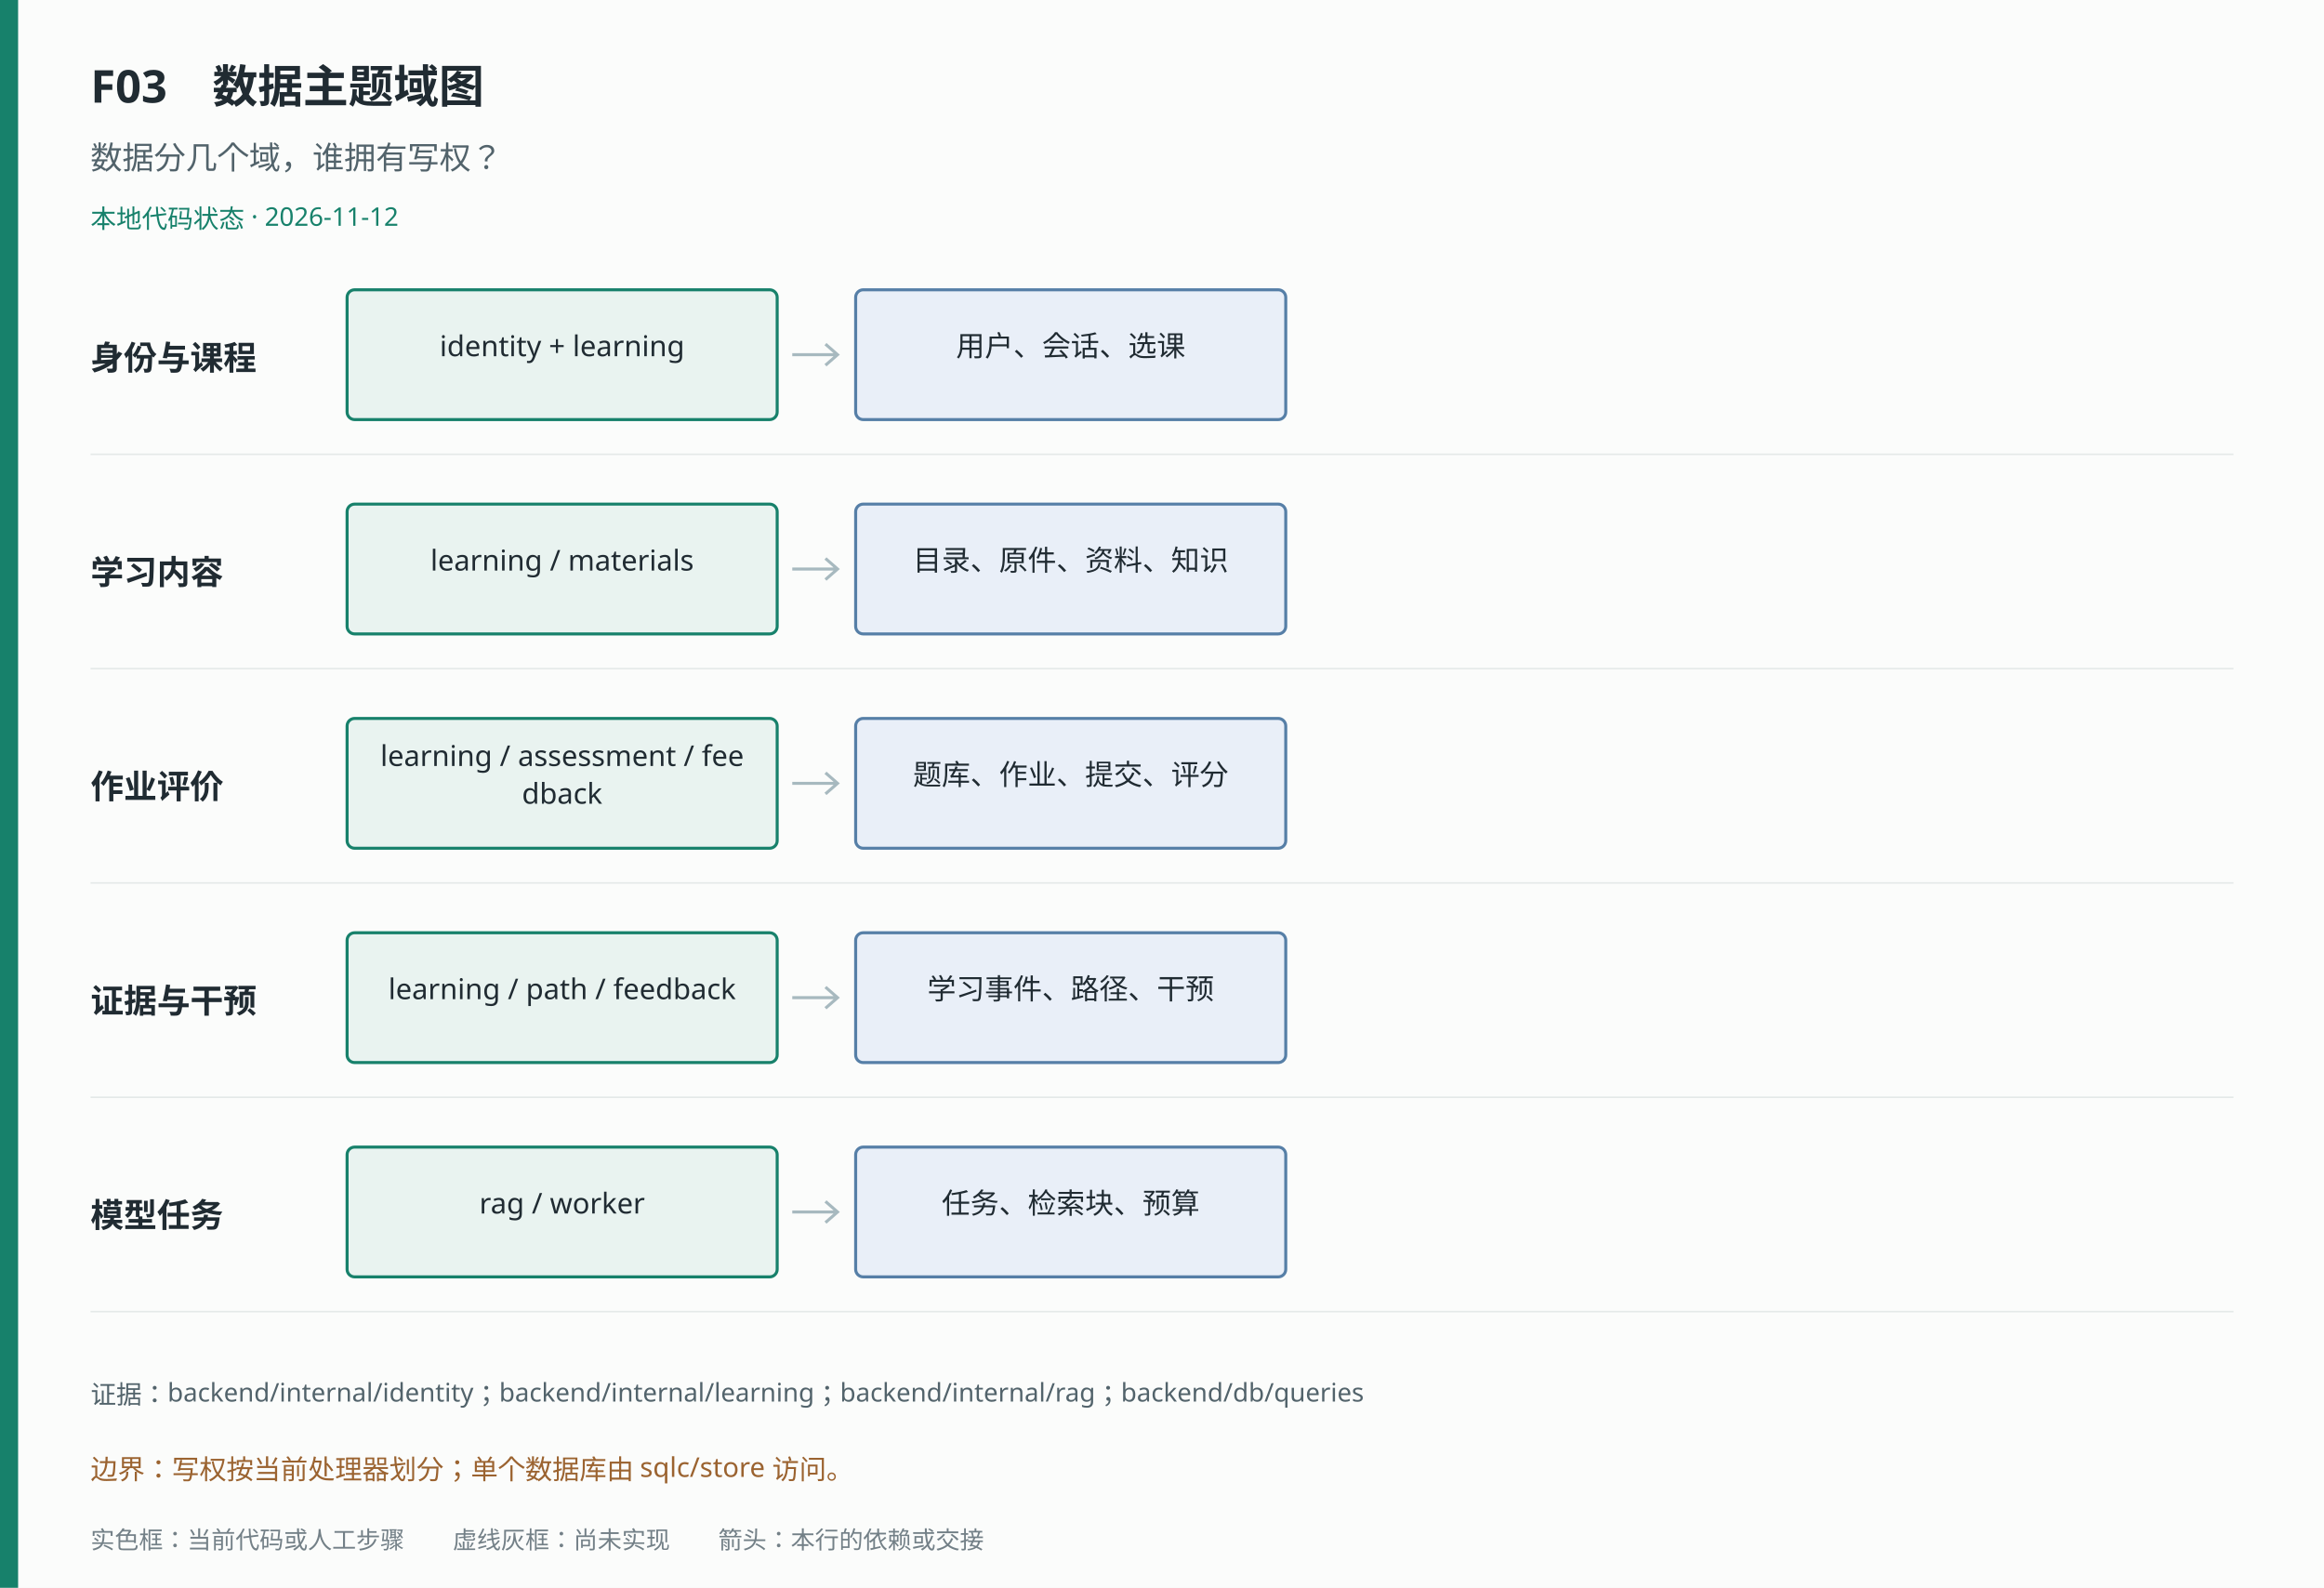
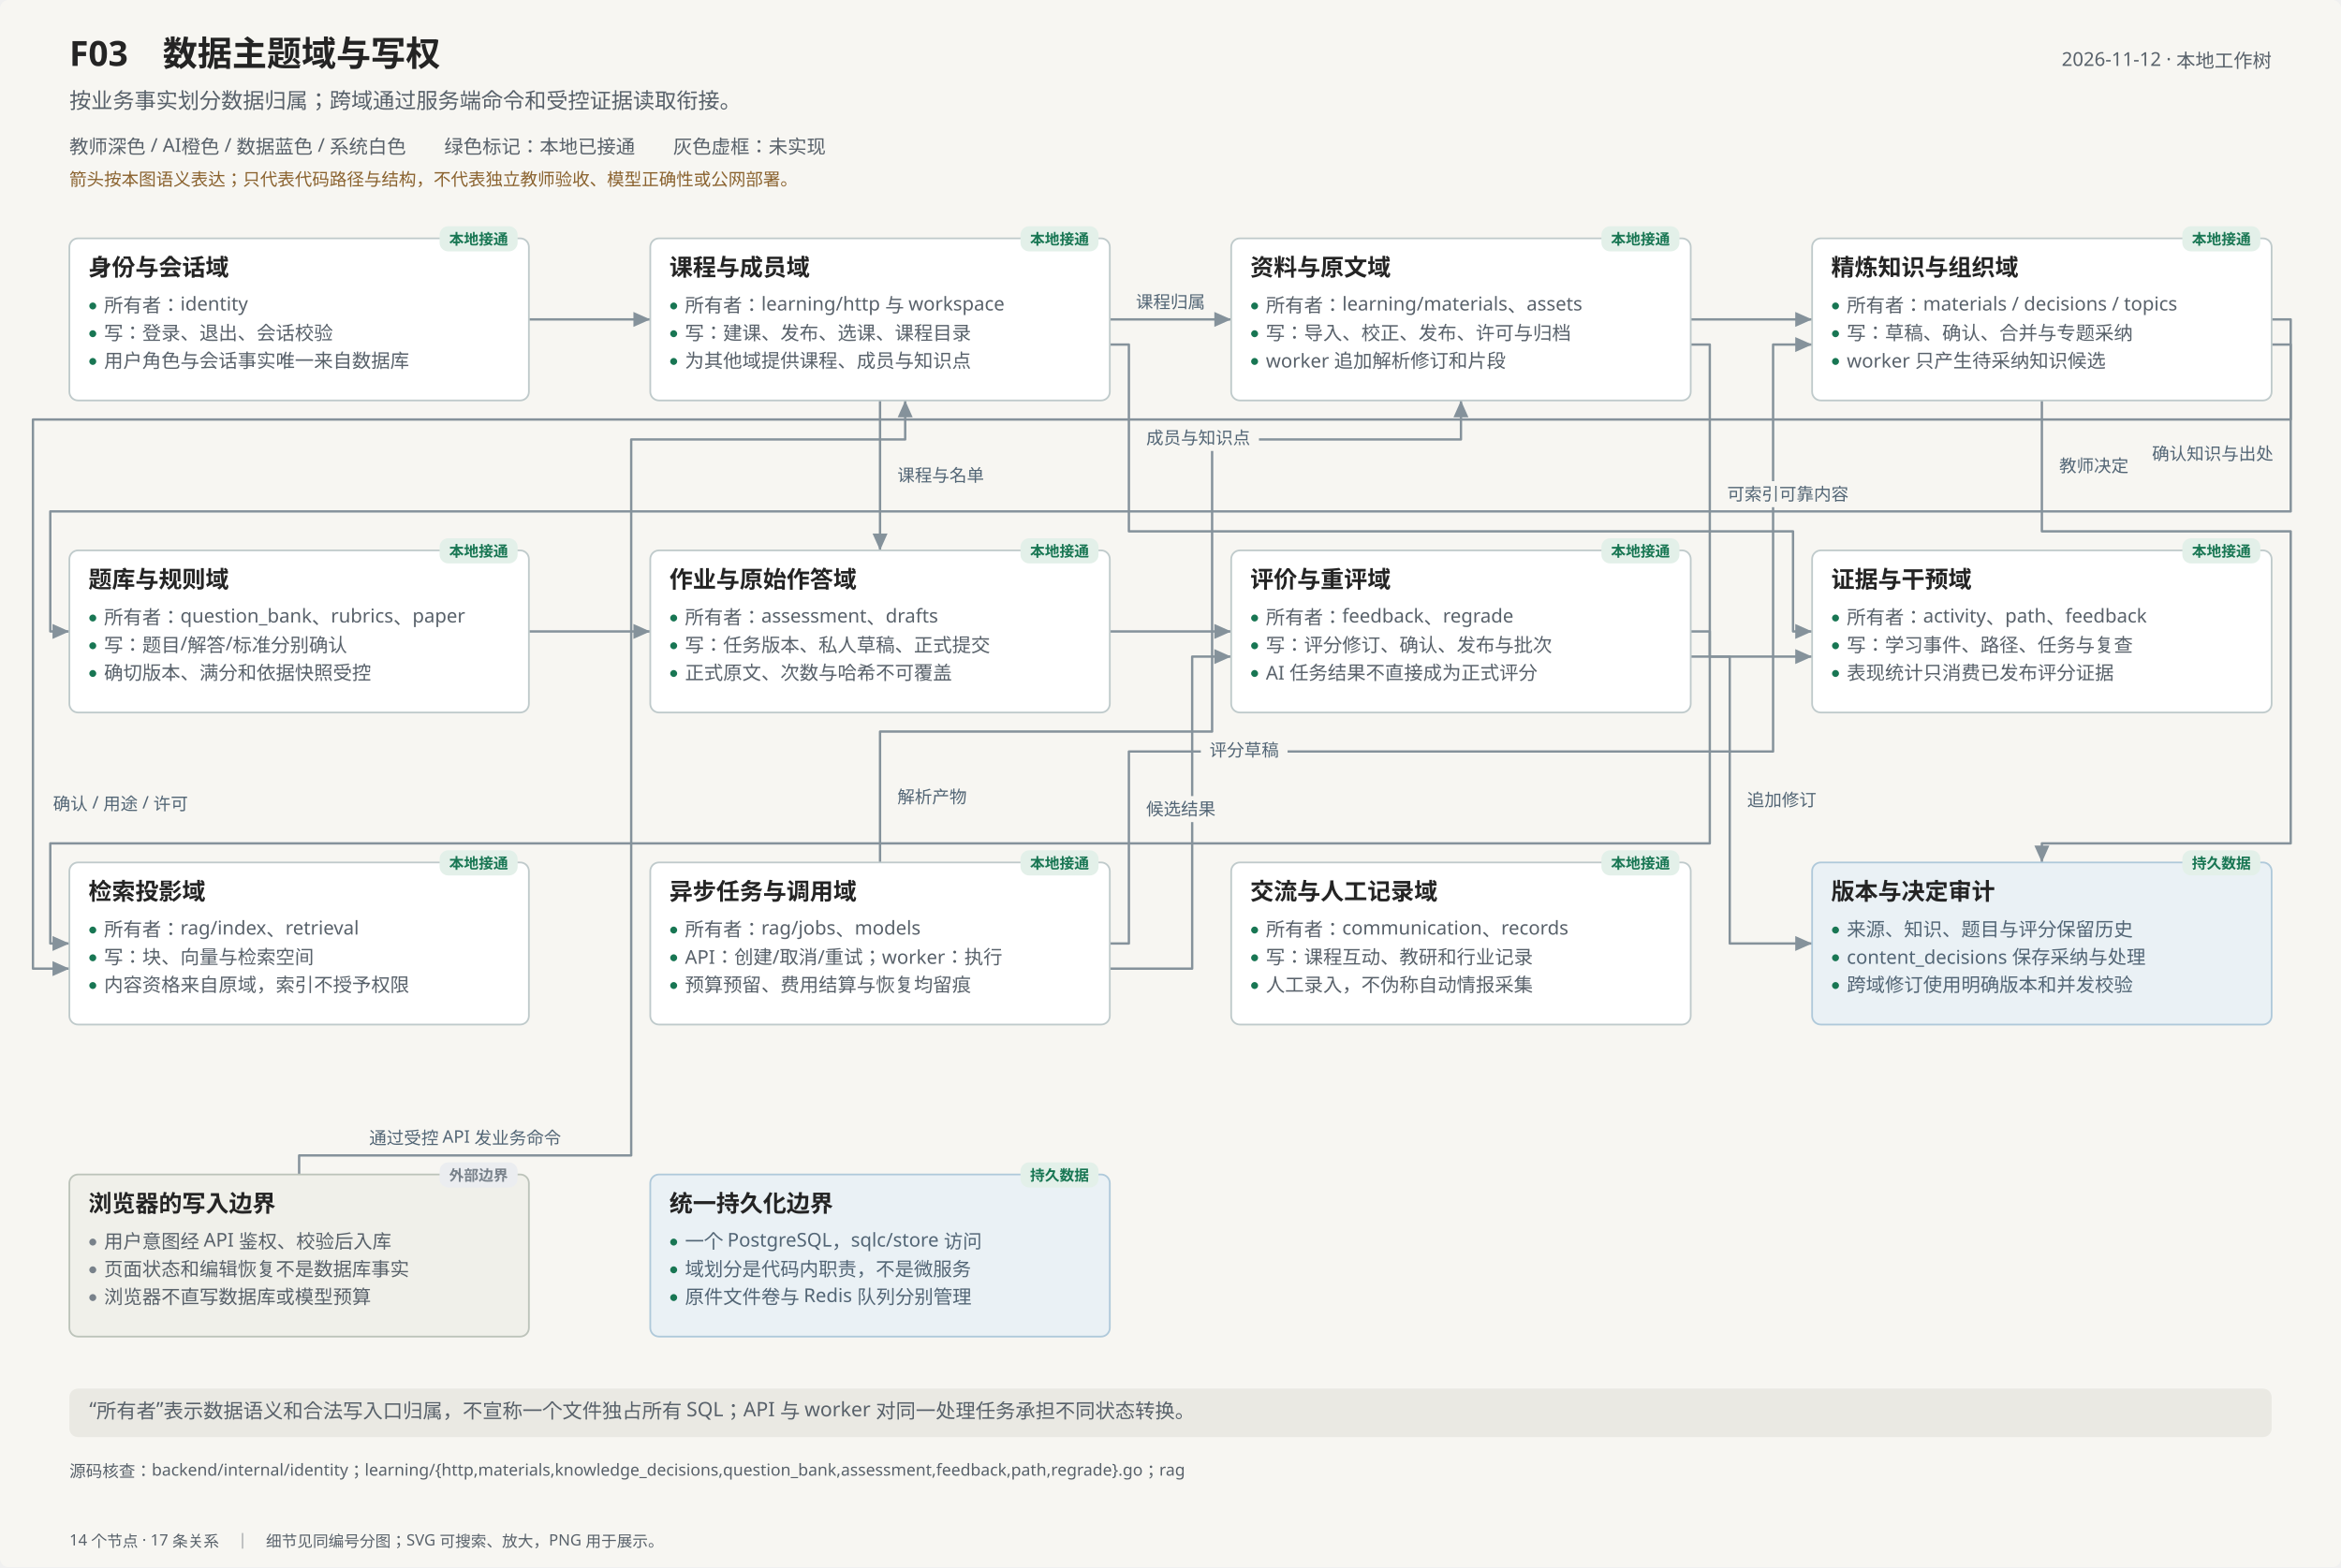
- <svg xmlns="http://www.w3.org/2000/svg" width="1540" height="1052" viewBox="0 0 1540 1052" role="img" aria-labelledby="title desc">
-   <rect width="1540" height="1052" fill="#fbfcfb" />
-   <rect x="0" y="0" width="12" height="1052" fill="#17816b" />
-   <text x="60" y="68" font-size="30" font-family="Microsoft YaHei" font-weight="700" fill="#202b32">F03　数据主题域图</text>
-   <text x="60" y="112" font-size="21" font-family="Microsoft YaHei" fill="#52636b">数据分几个域，谁拥有写权？</text>
-   <text x="60" y="151" font-size="17" font-family="Microsoft YaHei" fill="#17816b">本地代码状态 · 2026-11-12</text>
-   <text x="60" y="245" font-size="22" font-family="Microsoft YaHei" font-weight="600" fill="#202b32">身份与课程</text>
-   <line x1="60" y1="301" x2="1480" y2="301" stroke="#e4e9e8" />
-   <rect x="230" y="192" width="285" height="86" rx="5" fill="#e9f3f0" stroke="#17816b" stroke-width="2" />
-   <text x="372.5" y="236.0" text-anchor="middle" font-size="19" font-family="Microsoft YaHei" fill="#202b32">identity + learning</text>
-   <rect x="567" y="192" width="285" height="86" rx="5" fill="#e9eff8" stroke="#567fa7" stroke-width="2" />
-   <text x="709.5" y="236.0" text-anchor="middle" font-size="19" font-family="Microsoft YaHei" fill="#202b32">用户、会话、选课</text>
-   <path d="M 525 235 H 555 m -8 -7 l 8 7 -8 7" fill="none" stroke="#a7b9bf" stroke-width="2" />
-   <text x="60" y="387" font-size="22" font-family="Microsoft YaHei" font-weight="600" fill="#202b32">学习内容</text>
-   <line x1="60" y1="443" x2="1480" y2="443" stroke="#e4e9e8" />
-   <rect x="230" y="334" width="285" height="86" rx="5" fill="#e9f3f0" stroke="#17816b" stroke-width="2" />
-   <text x="372.5" y="378.0" text-anchor="middle" font-size="19" font-family="Microsoft YaHei" fill="#202b32">learning / materials</text>
-   <rect x="567" y="334" width="285" height="86" rx="5" fill="#e9eff8" stroke="#567fa7" stroke-width="2" />
-   <text x="709.5" y="378.0" text-anchor="middle" font-size="19" font-family="Microsoft YaHei" fill="#202b32">目录、原件、资料、知识</text>
-   <path d="M 525 377 H 555 m -8 -7 l 8 7 -8 7" fill="none" stroke="#a7b9bf" stroke-width="2" />
-   <text x="60" y="529" font-size="22" font-family="Microsoft YaHei" font-weight="600" fill="#202b32">作业评价</text>
-   <line x1="60" y1="585" x2="1480" y2="585" stroke="#e4e9e8" />
-   <rect x="230" y="476" width="285" height="86" rx="5" fill="#e9f3f0" stroke="#17816b" stroke-width="2" />
-   <text x="372.5" y="507.5" text-anchor="middle" font-size="19" font-family="Microsoft YaHei" fill="#202b32">learning / assessment / fee</text>
-   <text x="372.5" y="532.5" text-anchor="middle" font-size="19" font-family="Microsoft YaHei" fill="#202b32">dback</text>
-   <rect x="567" y="476" width="285" height="86" rx="5" fill="#e9eff8" stroke="#567fa7" stroke-width="2" />
-   <text x="709.5" y="520.0" text-anchor="middle" font-size="19" font-family="Microsoft YaHei" fill="#202b32">题库、作业、提交、评分</text>
-   <path d="M 525 519 H 555 m -8 -7 l 8 7 -8 7" fill="none" stroke="#a7b9bf" stroke-width="2" />
-   <text x="60" y="671" font-size="22" font-family="Microsoft YaHei" font-weight="600" fill="#202b32">证据与干预</text>
-   <line x1="60" y1="727" x2="1480" y2="727" stroke="#e4e9e8" />
-   <rect x="230" y="618" width="285" height="86" rx="5" fill="#e9f3f0" stroke="#17816b" stroke-width="2" />
-   <text x="372.5" y="662.0" text-anchor="middle" font-size="19" font-family="Microsoft YaHei" fill="#202b32">learning / path / feedback</text>
-   <rect x="567" y="618" width="285" height="86" rx="5" fill="#e9eff8" stroke="#567fa7" stroke-width="2" />
-   <text x="709.5" y="662.0" text-anchor="middle" font-size="19" font-family="Microsoft YaHei" fill="#202b32">学习事件、路径、干预</text>
-   <path d="M 525 661 H 555 m -8 -7 l 8 7 -8 7" fill="none" stroke="#a7b9bf" stroke-width="2" />
-   <text x="60" y="813" font-size="22" font-family="Microsoft YaHei" font-weight="600" fill="#202b32">模型任务</text>
-   <line x1="60" y1="869" x2="1480" y2="869" stroke="#e4e9e8" />
-   <rect x="230" y="760" width="285" height="86" rx="5" fill="#e9f3f0" stroke="#17816b" stroke-width="2" />
-   <text x="372.5" y="804.0" text-anchor="middle" font-size="19" font-family="Microsoft YaHei" fill="#202b32">rag / worker</text>
-   <rect x="567" y="760" width="285" height="86" rx="5" fill="#e9eff8" stroke="#567fa7" stroke-width="2" />
-   <text x="709.5" y="804.0" text-anchor="middle" font-size="19" font-family="Microsoft YaHei" fill="#202b32">任务、检索块、预算</text>
-   <path d="M 525 803 H 555 m -8 -7 l 8 7 -8 7" fill="none" stroke="#a7b9bf" stroke-width="2" />
-   <text x="60" y="930" font-size="17" font-family="Microsoft YaHei" fill="#52636b">证据：backend/internal/identity；backend/internal/learning；backend/internal/rag；backend/db/queries</text>
-   <text x="60" y="980" font-size="18" font-family="Microsoft YaHei" fill="#9b6330">边界：写权按当前处理器划分；单个数据库由 sqlc/store 访问。</text>
-   <text x="60" y="1026" font-size="16" font-family="Microsoft YaHei" fill="#738087">实色框：当前代码或人工步骤　　虚线灰框：尚未实现　　箭头：本行的依赖或交接</text>
+ <svg xmlns="http://www.w3.org/2000/svg" width="2700" height="1808" viewBox="0 0 2700 1808" role="img" aria-labelledby="title desc">
+   <defs>
+     <marker id="arrow" viewBox="0 0 10 10" refX="9" refY="5" markerWidth="8" markerHeight="8" orient="auto">
+       <path d="M0 1 L9 5 L0 9Z" fill="#85929B" />
+     </marker>
+   </defs>
+   <g font-family="Microsoft YaHei, sans-serif">
+     <rect x="0" y="0" width="2700" height="1808" rx="10" fill="#F7F6F2" stroke="none" />
+     <text x="80" y="76" font-size="40" fill="#242424" font-weight="700" text-anchor="start">F03　数据主题域与写权</text>
+     <text x="2620" y="76" font-size="22" fill="#58616A" font-weight="400" text-anchor="end">2026-11-12 · 本地工作树</text>
+     <text x="80" y="125" font-size="25" fill="#58616A" font-weight="400" text-anchor="start">按业务事实划分数据归属；跨域通过服务端命令和受控证据读取衔接。</text>
+     <text x="80" y="177" font-size="22" fill="#58616A" font-weight="400" text-anchor="start">教师深色 / AI橙色 / 数据蓝色 / 系统白色　　绿色标记：本地已接通　　灰色虚框：未实现</text>
+     <text x="80" y="214" font-size="20" fill="#8A622E" font-weight="400" text-anchor="start">箭头按本图语义表达；只代表代码路径与结构，不代表独立教师验收、模型正确性或公网部署。</text>
+     <g class="edges">
+       <g class="edge" data-from="identity" data-to="course">
+         <path d="M610.0,368.5 L750.0,368.5" stroke="#85929B" stroke-width="2.7" stroke-linejoin="round" fill="none" marker-end="url(#arrow)" />
+       </g>
+       <g class="edge" data-from="course" data-to="content">
+         <path d="M1280.0,368.5 L1420.0,368.5" stroke="#85929B" stroke-width="2.7" stroke-linejoin="round" fill="none" marker-end="url(#arrow)" />
+       </g>
+       <g class="edge" data-from="course" data-to="assessment">
+         <path d="M1015.0,462 L1015.0,635" stroke="#85929B" stroke-width="2.7" stroke-linejoin="round" fill="none" marker-end="url(#arrow)" />
+       </g>
+       <g class="edge" data-from="course" data-to="evidence">
+         <path d="M1280.0,397.5 L1302.0,397.5 L1302.0,613 L2068.0,613 L2068.0,728.5 L2090.0,728.5" stroke="#85929B" stroke-width="2.7" stroke-linejoin="round" fill="none" marker-end="url(#arrow)" />
+       </g>
+       <g class="edge" data-from="content" data-to="knowledge">
+         <path d="M1950.0,368.5 L2090.0,368.5" stroke="#85929B" stroke-width="2.7" stroke-linejoin="round" fill="none" marker-end="url(#arrow)" />
+       </g>
+       <g class="edge" data-from="knowledge" data-to="bank">
+         <path d="M2620.0,368.5 L2642.0,368.5 L2642.0,590 L58.0,590 L58.0,728.5 L80.0,728.5" stroke="#85929B" stroke-width="2.7" stroke-linejoin="round" fill="none" marker-end="url(#arrow)" />
+       </g>
+       <g class="edge" data-from="bank" data-to="assessment">
+         <path d="M610.0,728.5 L750.0,728.5" stroke="#85929B" stroke-width="2.7" stroke-linejoin="round" fill="none" marker-end="url(#arrow)" />
+       </g>
+       <g class="edge" data-from="assessment" data-to="grading">
+         <path d="M1280.0,728.5 L1420.0,728.5" stroke="#85929B" stroke-width="2.7" stroke-linejoin="round" fill="none" marker-end="url(#arrow)" />
+       </g>
+       <g class="edge" data-from="grading" data-to="evidence">
+         <path d="M1950.0,728.5 L1972.0,728.5 L1972.0,757.5 L2090.0,757.5" stroke="#85929B" stroke-width="2.7" stroke-linejoin="round" fill="none" marker-end="url(#arrow)" />
+       </g>
+       <g class="edge" data-from="content" data-to="retrieval">
+         <path d="M1950.0,397.5 L1972.0,397.5 L1972.0,973 L58.0,973 L58.0,1088.5 L80.0,1088.5" stroke="#85929B" stroke-width="2.7" stroke-linejoin="round" fill="none" marker-end="url(#arrow)" />
+       </g>
+       <g class="edge" data-from="knowledge" data-to="retrieval">
+         <path d="M2620.0,397.5 L2642.0,397.5 L2642.0,484 L38.0,484 L38.0,1117.5 L80.0,1117.5" stroke="#85929B" stroke-width="2.7" stroke-linejoin="round" fill="none" marker-end="url(#arrow)" />
+       </g>
+       <g class="edge" data-from="job" data-to="content">
+         <path d="M1015.0,995 L1015.0,844 L1398.0,844 L1398.0,507 L1685.0,507 L1685.0,462" stroke="#85929B" stroke-width="2.7" stroke-linejoin="round" fill="none" marker-end="url(#arrow)" />
+       </g>
+       <g class="edge" data-from="job" data-to="knowledge">
+         <path d="M1280.0,1088.5 L1302.0,1088.5 L1302.0,867 L2045.0,867 L2045.0,397.5 L2090.0,397.5" stroke="#85929B" stroke-width="2.7" stroke-linejoin="round" fill="none" marker-end="url(#arrow)" />
+       </g>
+       <g class="edge" data-from="job" data-to="grading">
+         <path d="M1280.0,1117.5 L1375.0,1117.5 L1375.0,757.5 L1420.0,757.5" stroke="#85929B" stroke-width="2.7" stroke-linejoin="round" fill="none" marker-end="url(#arrow)" />
+       </g>
+       <g class="edge" data-from="client" data-to="course">
+         <path d="M345.0,1355 L345.0,1333 L728.0,1333 L728.0,507 L1044.0,507 L1044.0,462" stroke="#85929B" stroke-width="2.7" stroke-linejoin="round" fill="none" marker-end="url(#arrow)" />
+       </g>
+       <g class="edge" data-from="grading" data-to="audit">
+         <path d="M1950.0,757.5 L1995.0,757.5 L1995.0,1088.5 L2090.0,1088.5" stroke="#85929B" stroke-width="2.7" stroke-linejoin="round" fill="none" marker-end="url(#arrow)" />
+       </g>
+       <g class="edge" data-from="knowledge" data-to="audit">
+         <path d="M2355.0,462 L2355.0,613 L2642.0,613 L2642.0,973 L2355.0,973 L2355.0,995" stroke="#85929B" stroke-width="2.7" stroke-linejoin="round" fill="none" marker-end="url(#arrow)" />
+       </g>
+     </g>
+     <g class="nodes">
+       <g class="node" data-node="identity" data-role="system">
+         <rect x="80.0" y="275" width="530.0" height="187" rx="10" fill="#FFFFFF" stroke="#BFCACB" stroke-width="2" stroke-dasharray="none" />
+         <text x="102.0" y="318" font-size="27" fill="#242424" font-weight="650" text-anchor="start" class="node-title">身份与会话域</text>
+         <rect x="507.0" y="261" width="90.0" height="29" rx="10" fill="#E3F0E9" stroke="none" />
+         <text x="552.0" y="282" font-size="17" fill="#187653" font-weight="600" text-anchor="middle">本地接通</text>
+         <circle cx="107.0" cy="353" r="4" fill="#187653" />
+         <text x="120.0" y="360" font-size="22" fill="#58616A" font-weight="400" text-anchor="start" class="node-line">所有者：identity</text>
+         <circle cx="107.0" cy="385" r="4" fill="#187653" />
+         <text x="120.0" y="392" font-size="22" fill="#58616A" font-weight="400" text-anchor="start" class="node-line">写：登录、退出、会话校验</text>
+         <circle cx="107.0" cy="417" r="4" fill="#187653" />
+         <text x="120.0" y="424" font-size="22" fill="#58616A" font-weight="400" text-anchor="start" class="node-line">用户角色与会话事实唯一来自数据库</text>
+       </g>
+       <g class="node" data-node="course" data-role="system">
+         <rect x="750.0" y="275" width="530.0" height="187" rx="10" fill="#FFFFFF" stroke="#BFCACB" stroke-width="2" stroke-dasharray="none" />
+         <text x="772.0" y="318" font-size="27" fill="#242424" font-weight="650" text-anchor="start" class="node-title">课程与成员域</text>
+         <rect x="1177.0" y="261" width="90.0" height="29" rx="10" fill="#E3F0E9" stroke="none" />
+         <text x="1222.0" y="282" font-size="17" fill="#187653" font-weight="600" text-anchor="middle">本地接通</text>
+         <circle cx="777.0" cy="353" r="4" fill="#187653" />
+         <text x="790.0" y="360" font-size="22" fill="#58616A" font-weight="400" text-anchor="start" class="node-line">所有者：learning/http 与 workspace</text>
+         <circle cx="777.0" cy="385" r="4" fill="#187653" />
+         <text x="790.0" y="392" font-size="22" fill="#58616A" font-weight="400" text-anchor="start" class="node-line">写：建课、发布、选课、课程目录</text>
+         <circle cx="777.0" cy="417" r="4" fill="#187653" />
+         <text x="790.0" y="424" font-size="22" fill="#58616A" font-weight="400" text-anchor="start" class="node-line">为其他域提供课程、成员与知识点</text>
+       </g>
+       <g class="node" data-node="content" data-role="system">
+         <rect x="1420.0" y="275" width="530.0" height="187" rx="10" fill="#FFFFFF" stroke="#BFCACB" stroke-width="2" stroke-dasharray="none" />
+         <text x="1442.0" y="318" font-size="27" fill="#242424" font-weight="650" text-anchor="start" class="node-title">资料与原文域</text>
+         <rect x="1847.0" y="261" width="90.0" height="29" rx="10" fill="#E3F0E9" stroke="none" />
+         <text x="1892.0" y="282" font-size="17" fill="#187653" font-weight="600" text-anchor="middle">本地接通</text>
+         <circle cx="1447.0" cy="353" r="4" fill="#187653" />
+         <text x="1460.0" y="360" font-size="22" fill="#58616A" font-weight="400" text-anchor="start" class="node-line">所有者：learning/materials、assets</text>
+         <circle cx="1447.0" cy="385" r="4" fill="#187653" />
+         <text x="1460.0" y="392" font-size="22" fill="#58616A" font-weight="400" text-anchor="start" class="node-line">写：导入、校正、发布、许可与归档</text>
+         <circle cx="1447.0" cy="417" r="4" fill="#187653" />
+         <text x="1460.0" y="424" font-size="22" fill="#58616A" font-weight="400" text-anchor="start" class="node-line">worker 追加解析修订和片段</text>
+       </g>
+       <g class="node" data-node="knowledge" data-role="system">
+         <rect x="2090.0" y="275" width="530.0" height="187" rx="10" fill="#FFFFFF" stroke="#BFCACB" stroke-width="2" stroke-dasharray="none" />
+         <text x="2112.0" y="318" font-size="27" fill="#242424" font-weight="650" text-anchor="start" class="node-title">精炼知识与组织域</text>
+         <rect x="2517.0" y="261" width="90.0" height="29" rx="10" fill="#E3F0E9" stroke="none" />
+         <text x="2562.0" y="282" font-size="17" fill="#187653" font-weight="600" text-anchor="middle">本地接通</text>
+         <circle cx="2117.0" cy="353" r="4" fill="#187653" />
+         <text x="2130.0" y="360" font-size="22" fill="#58616A" font-weight="400" text-anchor="start" class="node-line">所有者：materials / decisions / topics</text>
+         <circle cx="2117.0" cy="385" r="4" fill="#187653" />
+         <text x="2130.0" y="392" font-size="22" fill="#58616A" font-weight="400" text-anchor="start" class="node-line">写：草稿、确认、合并与专题采纳</text>
+         <circle cx="2117.0" cy="417" r="4" fill="#187653" />
+         <text x="2130.0" y="424" font-size="22" fill="#58616A" font-weight="400" text-anchor="start" class="node-line">worker 只产生待采纳知识候选</text>
+       </g>
+       <g class="node" data-node="bank" data-role="system">
+         <rect x="80.0" y="635" width="530.0" height="187" rx="10" fill="#FFFFFF" stroke="#BFCACB" stroke-width="2" stroke-dasharray="none" />
+         <text x="102.0" y="678" font-size="27" fill="#242424" font-weight="650" text-anchor="start" class="node-title">题库与规则域</text>
+         <rect x="507.0" y="621" width="90.0" height="29" rx="10" fill="#E3F0E9" stroke="none" />
+         <text x="552.0" y="642" font-size="17" fill="#187653" font-weight="600" text-anchor="middle">本地接通</text>
+         <circle cx="107.0" cy="713" r="4" fill="#187653" />
+         <text x="120.0" y="720" font-size="22" fill="#58616A" font-weight="400" text-anchor="start" class="node-line">所有者：question_bank、rubrics、paper</text>
+         <circle cx="107.0" cy="745" r="4" fill="#187653" />
+         <text x="120.0" y="752" font-size="22" fill="#58616A" font-weight="400" text-anchor="start" class="node-line">写：题目/解答/标准分别确认</text>
+         <circle cx="107.0" cy="777" r="4" fill="#187653" />
+         <text x="120.0" y="784" font-size="22" fill="#58616A" font-weight="400" text-anchor="start" class="node-line">确切版本、满分和依据快照受控</text>
+       </g>
+       <g class="node" data-node="assessment" data-role="system">
+         <rect x="750.0" y="635" width="530.0" height="187" rx="10" fill="#FFFFFF" stroke="#BFCACB" stroke-width="2" stroke-dasharray="none" />
+         <text x="772.0" y="678" font-size="27" fill="#242424" font-weight="650" text-anchor="start" class="node-title">作业与原始作答域</text>
+         <rect x="1177.0" y="621" width="90.0" height="29" rx="10" fill="#E3F0E9" stroke="none" />
+         <text x="1222.0" y="642" font-size="17" fill="#187653" font-weight="600" text-anchor="middle">本地接通</text>
+         <circle cx="777.0" cy="713" r="4" fill="#187653" />
+         <text x="790.0" y="720" font-size="22" fill="#58616A" font-weight="400" text-anchor="start" class="node-line">所有者：assessment、drafts</text>
+         <circle cx="777.0" cy="745" r="4" fill="#187653" />
+         <text x="790.0" y="752" font-size="22" fill="#58616A" font-weight="400" text-anchor="start" class="node-line">写：任务版本、私人草稿、正式提交</text>
+         <circle cx="777.0" cy="777" r="4" fill="#187653" />
+         <text x="790.0" y="784" font-size="22" fill="#58616A" font-weight="400" text-anchor="start" class="node-line">正式原文、次数与哈希不可覆盖</text>
+       </g>
+       <g class="node" data-node="grading" data-role="system">
+         <rect x="1420.0" y="635" width="530.0" height="187" rx="10" fill="#FFFFFF" stroke="#BFCACB" stroke-width="2" stroke-dasharray="none" />
+         <text x="1442.0" y="678" font-size="27" fill="#242424" font-weight="650" text-anchor="start" class="node-title">评价与重评域</text>
+         <rect x="1847.0" y="621" width="90.0" height="29" rx="10" fill="#E3F0E9" stroke="none" />
+         <text x="1892.0" y="642" font-size="17" fill="#187653" font-weight="600" text-anchor="middle">本地接通</text>
+         <circle cx="1447.0" cy="713" r="4" fill="#187653" />
+         <text x="1460.0" y="720" font-size="22" fill="#58616A" font-weight="400" text-anchor="start" class="node-line">所有者：feedback、regrade</text>
+         <circle cx="1447.0" cy="745" r="4" fill="#187653" />
+         <text x="1460.0" y="752" font-size="22" fill="#58616A" font-weight="400" text-anchor="start" class="node-line">写：评分修订、确认、发布与批次</text>
+         <circle cx="1447.0" cy="777" r="4" fill="#187653" />
+         <text x="1460.0" y="784" font-size="22" fill="#58616A" font-weight="400" text-anchor="start" class="node-line">AI 任务结果不直接成为正式评分</text>
+       </g>
+       <g class="node" data-node="evidence" data-role="system">
+         <rect x="2090.0" y="635" width="530.0" height="187" rx="10" fill="#FFFFFF" stroke="#BFCACB" stroke-width="2" stroke-dasharray="none" />
+         <text x="2112.0" y="678" font-size="27" fill="#242424" font-weight="650" text-anchor="start" class="node-title">证据与干预域</text>
+         <rect x="2517.0" y="621" width="90.0" height="29" rx="10" fill="#E3F0E9" stroke="none" />
+         <text x="2562.0" y="642" font-size="17" fill="#187653" font-weight="600" text-anchor="middle">本地接通</text>
+         <circle cx="2117.0" cy="713" r="4" fill="#187653" />
+         <text x="2130.0" y="720" font-size="22" fill="#58616A" font-weight="400" text-anchor="start" class="node-line">所有者：activity、path、feedback</text>
+         <circle cx="2117.0" cy="745" r="4" fill="#187653" />
+         <text x="2130.0" y="752" font-size="22" fill="#58616A" font-weight="400" text-anchor="start" class="node-line">写：学习事件、路径、任务与复查</text>
+         <circle cx="2117.0" cy="777" r="4" fill="#187653" />
+         <text x="2130.0" y="784" font-size="22" fill="#58616A" font-weight="400" text-anchor="start" class="node-line">表现统计只消费已发布评分证据</text>
+       </g>
+       <g class="node" data-node="retrieval" data-role="system">
+         <rect x="80.0" y="995" width="530.0" height="187" rx="10" fill="#FFFFFF" stroke="#BFCACB" stroke-width="2" stroke-dasharray="none" />
+         <text x="102.0" y="1038" font-size="27" fill="#242424" font-weight="650" text-anchor="start" class="node-title">检索投影域</text>
+         <rect x="507.0" y="981" width="90.0" height="29" rx="10" fill="#E3F0E9" stroke="none" />
+         <text x="552.0" y="1002" font-size="17" fill="#187653" font-weight="600" text-anchor="middle">本地接通</text>
+         <circle cx="107.0" cy="1073" r="4" fill="#187653" />
+         <text x="120.0" y="1080" font-size="22" fill="#58616A" font-weight="400" text-anchor="start" class="node-line">所有者：rag/index、retrieval</text>
+         <circle cx="107.0" cy="1105" r="4" fill="#187653" />
+         <text x="120.0" y="1112" font-size="22" fill="#58616A" font-weight="400" text-anchor="start" class="node-line">写：块、向量与检索空间</text>
+         <circle cx="107.0" cy="1137" r="4" fill="#187653" />
+         <text x="120.0" y="1144" font-size="22" fill="#58616A" font-weight="400" text-anchor="start" class="node-line">内容资格来自原域，索引不授予权限</text>
+       </g>
+       <g class="node" data-node="job" data-role="system">
+         <rect x="750.0" y="995" width="530.0" height="187" rx="10" fill="#FFFFFF" stroke="#BFCACB" stroke-width="2" stroke-dasharray="none" />
+         <text x="772.0" y="1038" font-size="27" fill="#242424" font-weight="650" text-anchor="start" class="node-title">异步任务与调用域</text>
+         <rect x="1177.0" y="981" width="90.0" height="29" rx="10" fill="#E3F0E9" stroke="none" />
+         <text x="1222.0" y="1002" font-size="17" fill="#187653" font-weight="600" text-anchor="middle">本地接通</text>
+         <circle cx="777.0" cy="1073" r="4" fill="#187653" />
+         <text x="790.0" y="1080" font-size="22" fill="#58616A" font-weight="400" text-anchor="start" class="node-line">所有者：rag/jobs、models</text>
+         <circle cx="777.0" cy="1105" r="4" fill="#187653" />
+         <text x="790.0" y="1112" font-size="22" fill="#58616A" font-weight="400" text-anchor="start" class="node-line">API：创建/取消/重试；worker：执行</text>
+         <circle cx="777.0" cy="1137" r="4" fill="#187653" />
+         <text x="790.0" y="1144" font-size="22" fill="#58616A" font-weight="400" text-anchor="start" class="node-line">预算预留、费用结算与恢复均留痕</text>
+       </g>
+       <g class="node" data-node="manual" data-role="system">
+         <rect x="1420.0" y="995" width="530.0" height="187" rx="10" fill="#FFFFFF" stroke="#BFCACB" stroke-width="2" stroke-dasharray="none" />
+         <text x="1442.0" y="1038" font-size="27" fill="#242424" font-weight="650" text-anchor="start" class="node-title">交流与人工记录域</text>
+         <rect x="1847.0" y="981" width="90.0" height="29" rx="10" fill="#E3F0E9" stroke="none" />
+         <text x="1892.0" y="1002" font-size="17" fill="#187653" font-weight="600" text-anchor="middle">本地接通</text>
+         <circle cx="1447.0" cy="1073" r="4" fill="#187653" />
+         <text x="1460.0" y="1080" font-size="22" fill="#58616A" font-weight="400" text-anchor="start" class="node-line">所有者：communication、records</text>
+         <circle cx="1447.0" cy="1105" r="4" fill="#187653" />
+         <text x="1460.0" y="1112" font-size="22" fill="#58616A" font-weight="400" text-anchor="start" class="node-line">写：课程互动、教研和行业记录</text>
+         <circle cx="1447.0" cy="1137" r="4" fill="#187653" />
+         <text x="1460.0" y="1144" font-size="22" fill="#58616A" font-weight="400" text-anchor="start" class="node-line">人工录入，不伪称自动情报采集</text>
+       </g>
+       <g class="node" data-node="audit" data-role="data">
+         <rect x="2090.0" y="995" width="530.0" height="187" rx="10" fill="#EAF1F5" stroke="#AFC9DA" stroke-width="2" stroke-dasharray="none" />
+         <text x="2112.0" y="1038" font-size="27" fill="#242424" font-weight="650" text-anchor="start" class="node-title">版本与决定审计</text>
+         <rect x="2517.0" y="981" width="90.0" height="29" rx="10" fill="#E3F0E9" stroke="none" />
+         <text x="2562.0" y="1002" font-size="17" fill="#187653" font-weight="600" text-anchor="middle">持久数据</text>
+         <circle cx="2117.0" cy="1073" r="4" fill="#187653" />
+         <text x="2130.0" y="1080" font-size="22" fill="#526575" font-weight="400" text-anchor="start" class="node-line">来源、知识、题目与评分保留历史</text>
+         <circle cx="2117.0" cy="1105" r="4" fill="#187653" />
+         <text x="2130.0" y="1112" font-size="22" fill="#526575" font-weight="400" text-anchor="start" class="node-line">content_decisions 保存采纳与处理</text>
+         <circle cx="2117.0" cy="1137" r="4" fill="#187653" />
+         <text x="2130.0" y="1144" font-size="22" fill="#526575" font-weight="400" text-anchor="start" class="node-line">跨域修订使用明确版本和并发校验</text>
+       </g>
+       <g class="node" data-node="client" data-role="external">
+         <rect x="80.0" y="1355" width="530.0" height="187" rx="10" fill="#F0F0EA" stroke="#BCC3BA" stroke-width="2" stroke-dasharray="none" />
+         <text x="102.0" y="1398" font-size="27" fill="#242424" font-weight="650" text-anchor="start" class="node-title">浏览器的写入边界</text>
+         <rect x="507.0" y="1341" width="90.0" height="29" rx="10" fill="#EBEDF0" stroke="none" />
+         <text x="552.0" y="1362" font-size="17" fill="#78818A" font-weight="600" text-anchor="middle">外部边界</text>
+         <circle cx="107.0" cy="1433" r="4" fill="#78818A" />
+         <text x="120.0" y="1440" font-size="22" fill="#58616A" font-weight="400" text-anchor="start" class="node-line">用户意图经 API 鉴权、校验后入库</text>
+         <circle cx="107.0" cy="1465" r="4" fill="#78818A" />
+         <text x="120.0" y="1472" font-size="22" fill="#58616A" font-weight="400" text-anchor="start" class="node-line">页面状态和编辑恢复不是数据库事实</text>
+         <circle cx="107.0" cy="1497" r="4" fill="#78818A" />
+         <text x="120.0" y="1504" font-size="22" fill="#58616A" font-weight="400" text-anchor="start" class="node-line">浏览器不直写数据库或模型预算</text>
+       </g>
+       <g class="node" data-node="store" data-role="data">
+         <rect x="750.0" y="1355" width="530.0" height="187" rx="10" fill="#EAF1F5" stroke="#AFC9DA" stroke-width="2" stroke-dasharray="none" />
+         <text x="772.0" y="1398" font-size="27" fill="#242424" font-weight="650" text-anchor="start" class="node-title">统一持久化边界</text>
+         <rect x="1177.0" y="1341" width="90.0" height="29" rx="10" fill="#E3F0E9" stroke="none" />
+         <text x="1222.0" y="1362" font-size="17" fill="#187653" font-weight="600" text-anchor="middle">持久数据</text>
+         <circle cx="777.0" cy="1433" r="4" fill="#187653" />
+         <text x="790.0" y="1440" font-size="22" fill="#526575" font-weight="400" text-anchor="start" class="node-line">一个 PostgreSQL，sqlc/store 访问</text>
+         <circle cx="777.0" cy="1465" r="4" fill="#187653" />
+         <text x="790.0" y="1472" font-size="22" fill="#526575" font-weight="400" text-anchor="start" class="node-line">域划分是代码内职责，不是微服务</text>
+         <circle cx="777.0" cy="1497" r="4" fill="#187653" />
+         <text x="790.0" y="1504" font-size="22" fill="#526575" font-weight="400" text-anchor="start" class="node-line">原件文件卷与 Redis 队列分别管理</text>
+       </g>
+     </g>
+     <g class="labels">
+       <g class="edge-label" data-from="course" data-to="content">
+         <rect x="1300.0" y="333.5" width="100.0" height="30" rx="10" fill="#F7F6F2" stroke="none" />
+         <text x="1350.0" y="355.5" font-size="20" fill="#526575" font-weight="400" text-anchor="middle">课程归属</text>
+       </g>
+       <g class="edge-label" data-from="course" data-to="assessment">
+         <rect x="1025.0" y="533.5" width="120.0" height="30" rx="10" fill="#F7F6F2" stroke="none" />
+         <text x="1085.0" y="555.5" font-size="20" fill="#526575" font-weight="400" text-anchor="middle">课程与名单</text>
+       </g>
+       <g class="edge-label" data-from="course" data-to="evidence">
+         <rect x="1312.0" y="490.25" width="140.0" height="30" rx="10" fill="#F7F6F2" stroke="none" />
+         <text x="1382.0" y="512.25" font-size="20" fill="#526575" font-weight="400" text-anchor="middle">成员与知识点</text>
+       </g>
+       <g class="edge-label" data-from="knowledge" data-to="bank">
+         <rect x="2472.0" y="508.55" width="160.0" height="30" rx="10" fill="#F7F6F2" stroke="none" />
+         <text x="2552.0" y="530.55" font-size="20" fill="#526575" font-weight="400" text-anchor="middle">确认知识与出处</text>
+       </g>
+       <g class="edge-label" data-from="content" data-to="retrieval">
+         <rect x="1982.0" y="555.15" width="160.0" height="30" rx="10" fill="#F7F6F2" stroke="none" />
+         <text x="2062.0" y="577.15" font-size="20" fill="#526575" font-weight="400" text-anchor="middle">可索引可靠内容</text>
+       </g>
+       <g class="edge-label" data-from="knowledge" data-to="retrieval">
+         <rect x="48.0" y="912.45" width="182.0" height="30" rx="10" fill="#F7F6F2" stroke="none" />
+         <text x="139.0" y="934.45" font-size="20" fill="#526575" font-weight="400" text-anchor="middle">确认 / 用途 / 许可</text>
+       </g>
+       <g class="edge-label" data-from="job" data-to="content">
+         <rect x="1025.0" y="904.5" width="100.0" height="30" rx="10" fill="#F7F6F2" stroke="none" />
+         <text x="1075.0" y="926.5" font-size="20" fill="#526575" font-weight="400" text-anchor="middle">解析产物</text>
+       </g>
+       <g class="edge-label" data-from="job" data-to="knowledge">
+         <rect x="1312.0" y="918.45" width="100.0" height="30" rx="10" fill="#F7F6F2" stroke="none" />
+         <text x="1362.0" y="940.45" font-size="20" fill="#526575" font-weight="400" text-anchor="middle">候选结果</text>
+       </g>
+       <g class="edge-label" data-from="job" data-to="grading">
+         <rect x="1385.0" y="850.5" width="100.0" height="30" rx="10" fill="#F7F6F2" stroke="none" />
+         <text x="1435.0" y="872.5" font-size="20" fill="#526575" font-weight="400" text-anchor="middle">评分草稿</text>
+       </g>
+       <g class="edge-label" data-from="client" data-to="course">
+         <rect x="414.5" y="1298" width="244.0" height="30" rx="10" fill="#F7F6F2" stroke="none" />
+         <text x="536.5" y="1320" font-size="20" fill="#526575" font-weight="400" text-anchor="middle">通过受控 API 发业务命令</text>
+       </g>
+       <g class="edge-label" data-from="grading" data-to="audit">
+         <rect x="2005.0" y="908.0" width="100.0" height="30" rx="10" fill="#F7F6F2" stroke="none" />
+         <text x="2055.0" y="930.0" font-size="20" fill="#526575" font-weight="400" text-anchor="middle">追加修订</text>
+       </g>
+       <g class="edge-label" data-from="knowledge" data-to="audit">
+         <rect x="2365.0" y="522.5" width="100.0" height="30" rx="10" fill="#F7F6F2" stroke="none" />
+         <text x="2415.0" y="544.5" font-size="20" fill="#526575" font-weight="400" text-anchor="middle">教师决定</text>
+       </g>
+     </g>
+     <rect x="80" y="1602" width="2540" height="56" rx="10" fill="#EAE9E3" stroke="none" />
+     <text x="103" y="1634" font-size="23" fill="#58616A" font-weight="400" text-anchor="start">“所有者”表示数据语义和合法写入口归属，不宣称一个文件独占所有 SQL；API 与 worker 对同一处理任务承担不同状态转换。</text>
+     <text x="80" y="1704" font-size="19" fill="#58616A" font-weight="400" text-anchor="start">源码核查：backend/internal/identity；learning/{http,materials,knowledge_decisions,question_bank,assessment,feedback,path,regrade}.go；rag</text>
+     <text x="80" y="1783" font-size="18" fill="#58616A" font-weight="400" text-anchor="start">14 个节点 · 17 条关系　｜　细节见同编号分图；SVG 可搜索、放大，PNG 用于展示。</text>
+   </g>
</svg>
